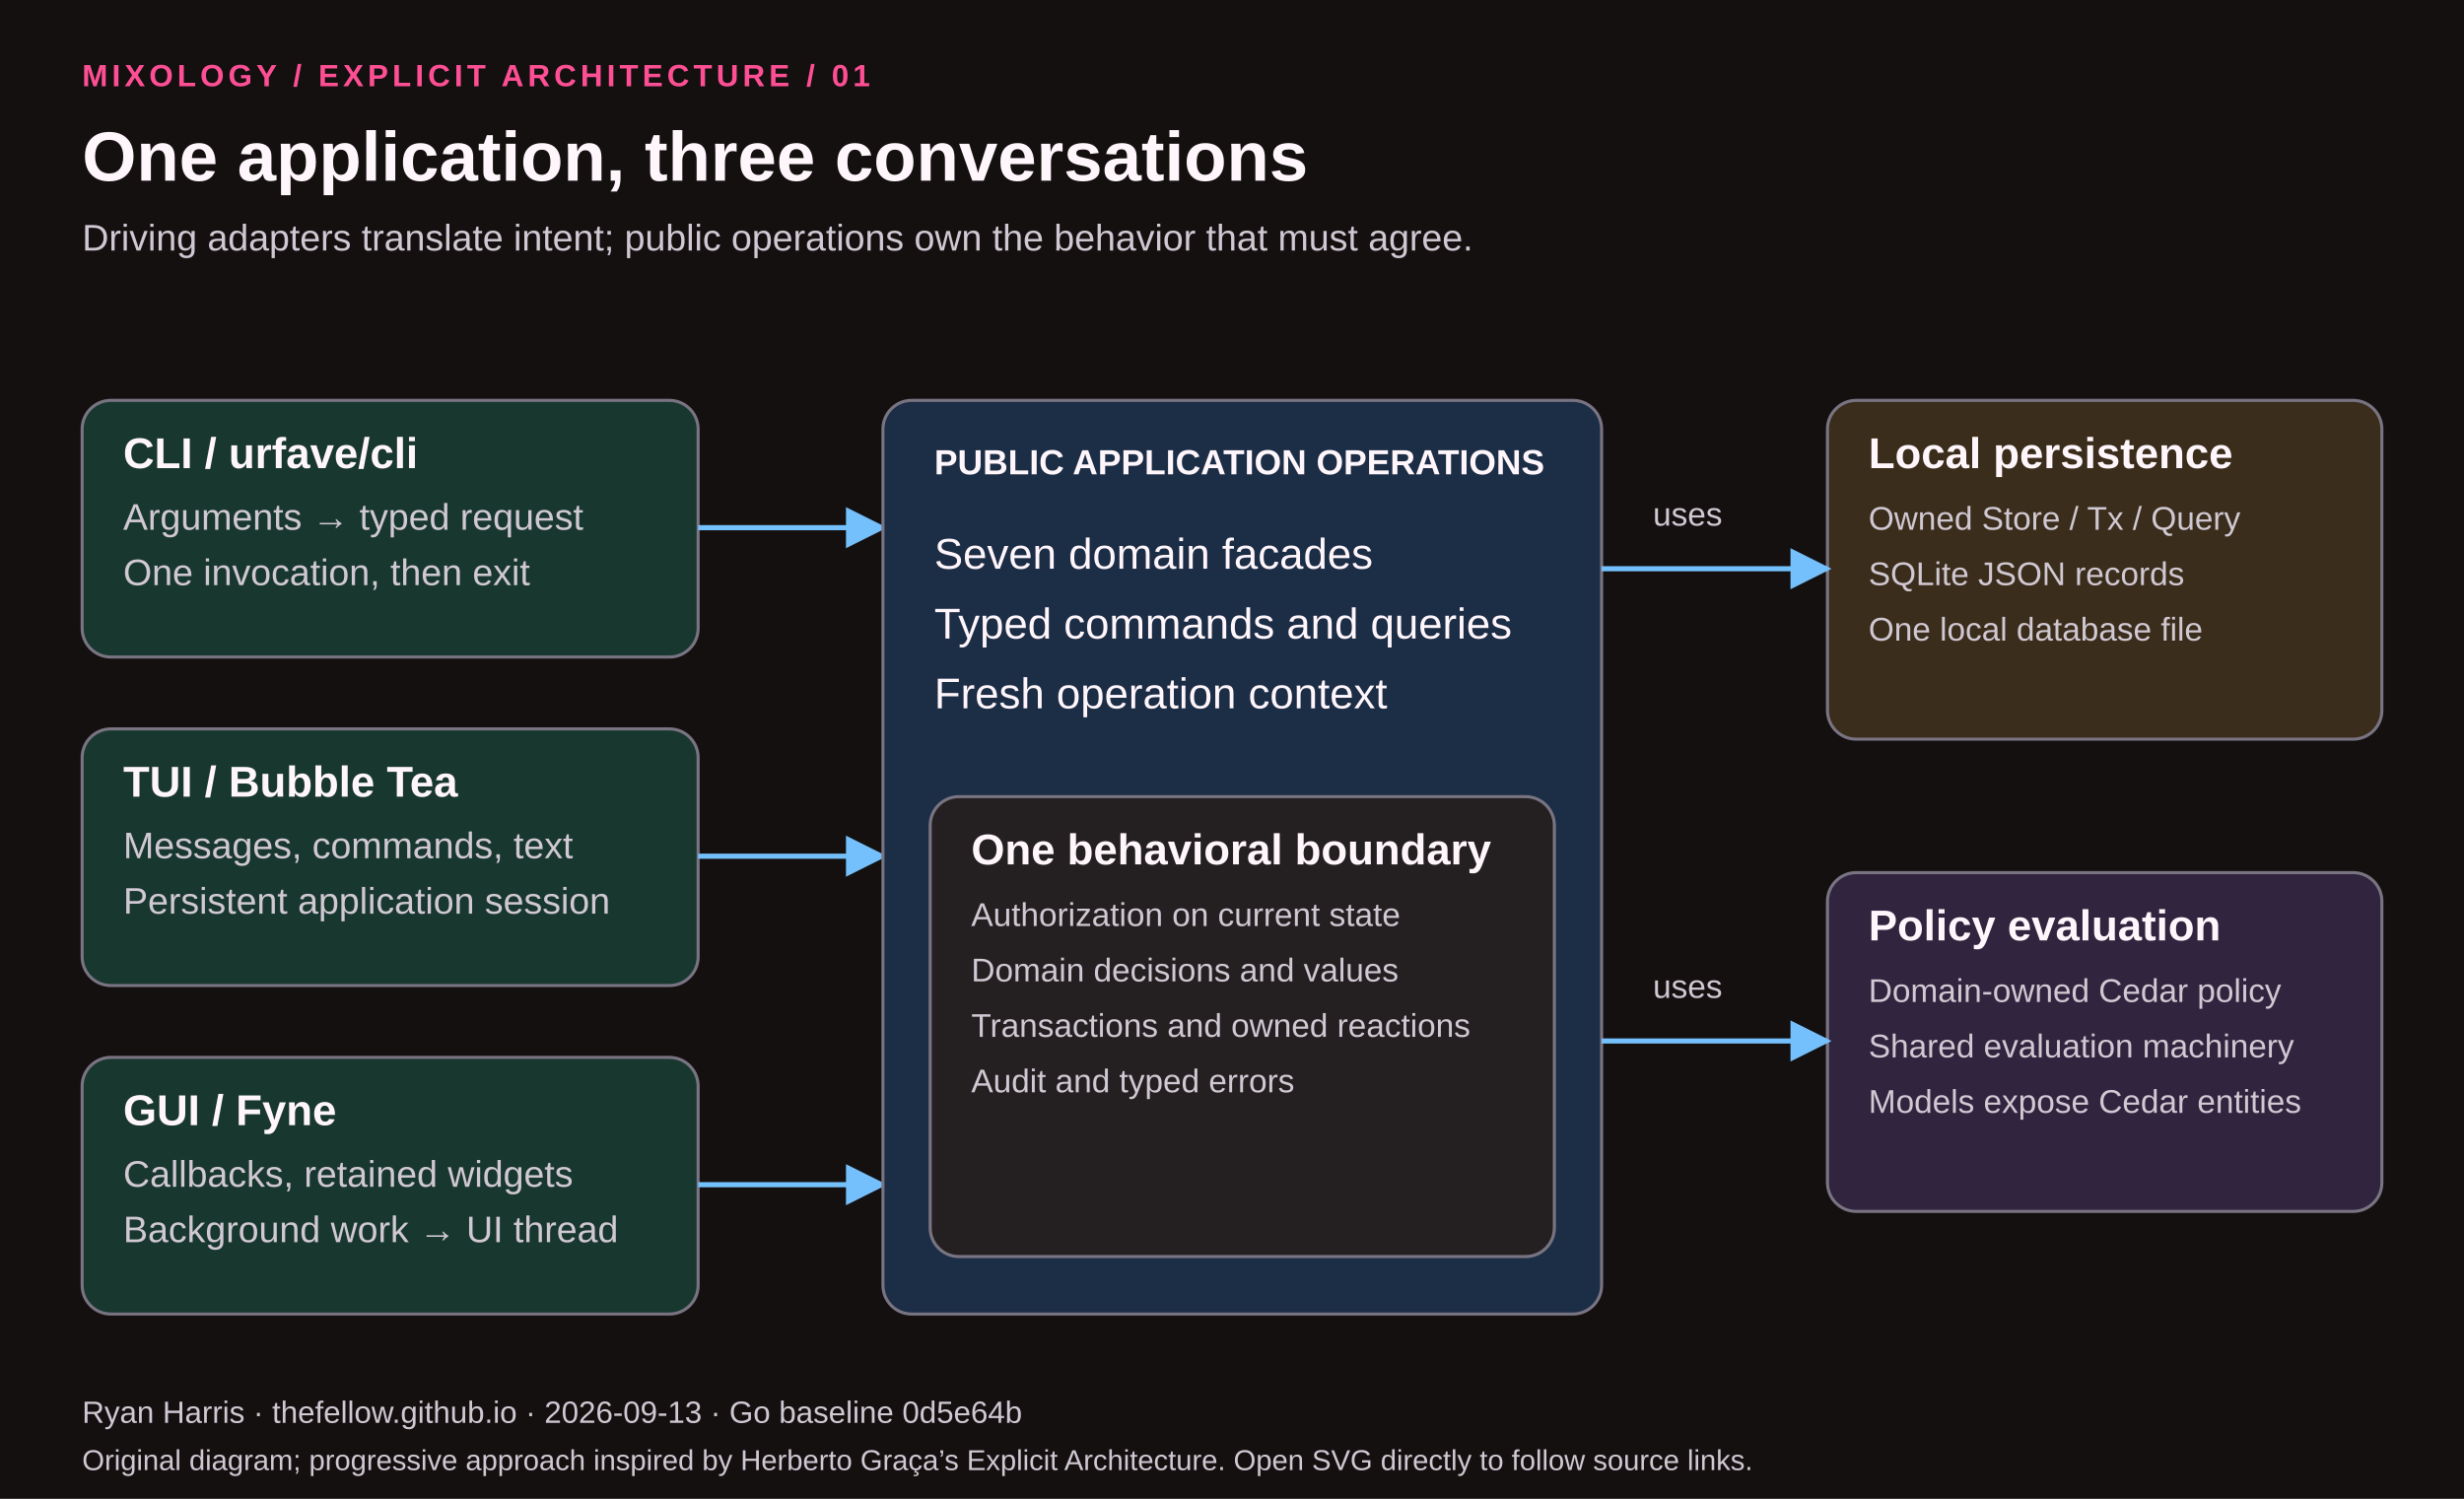
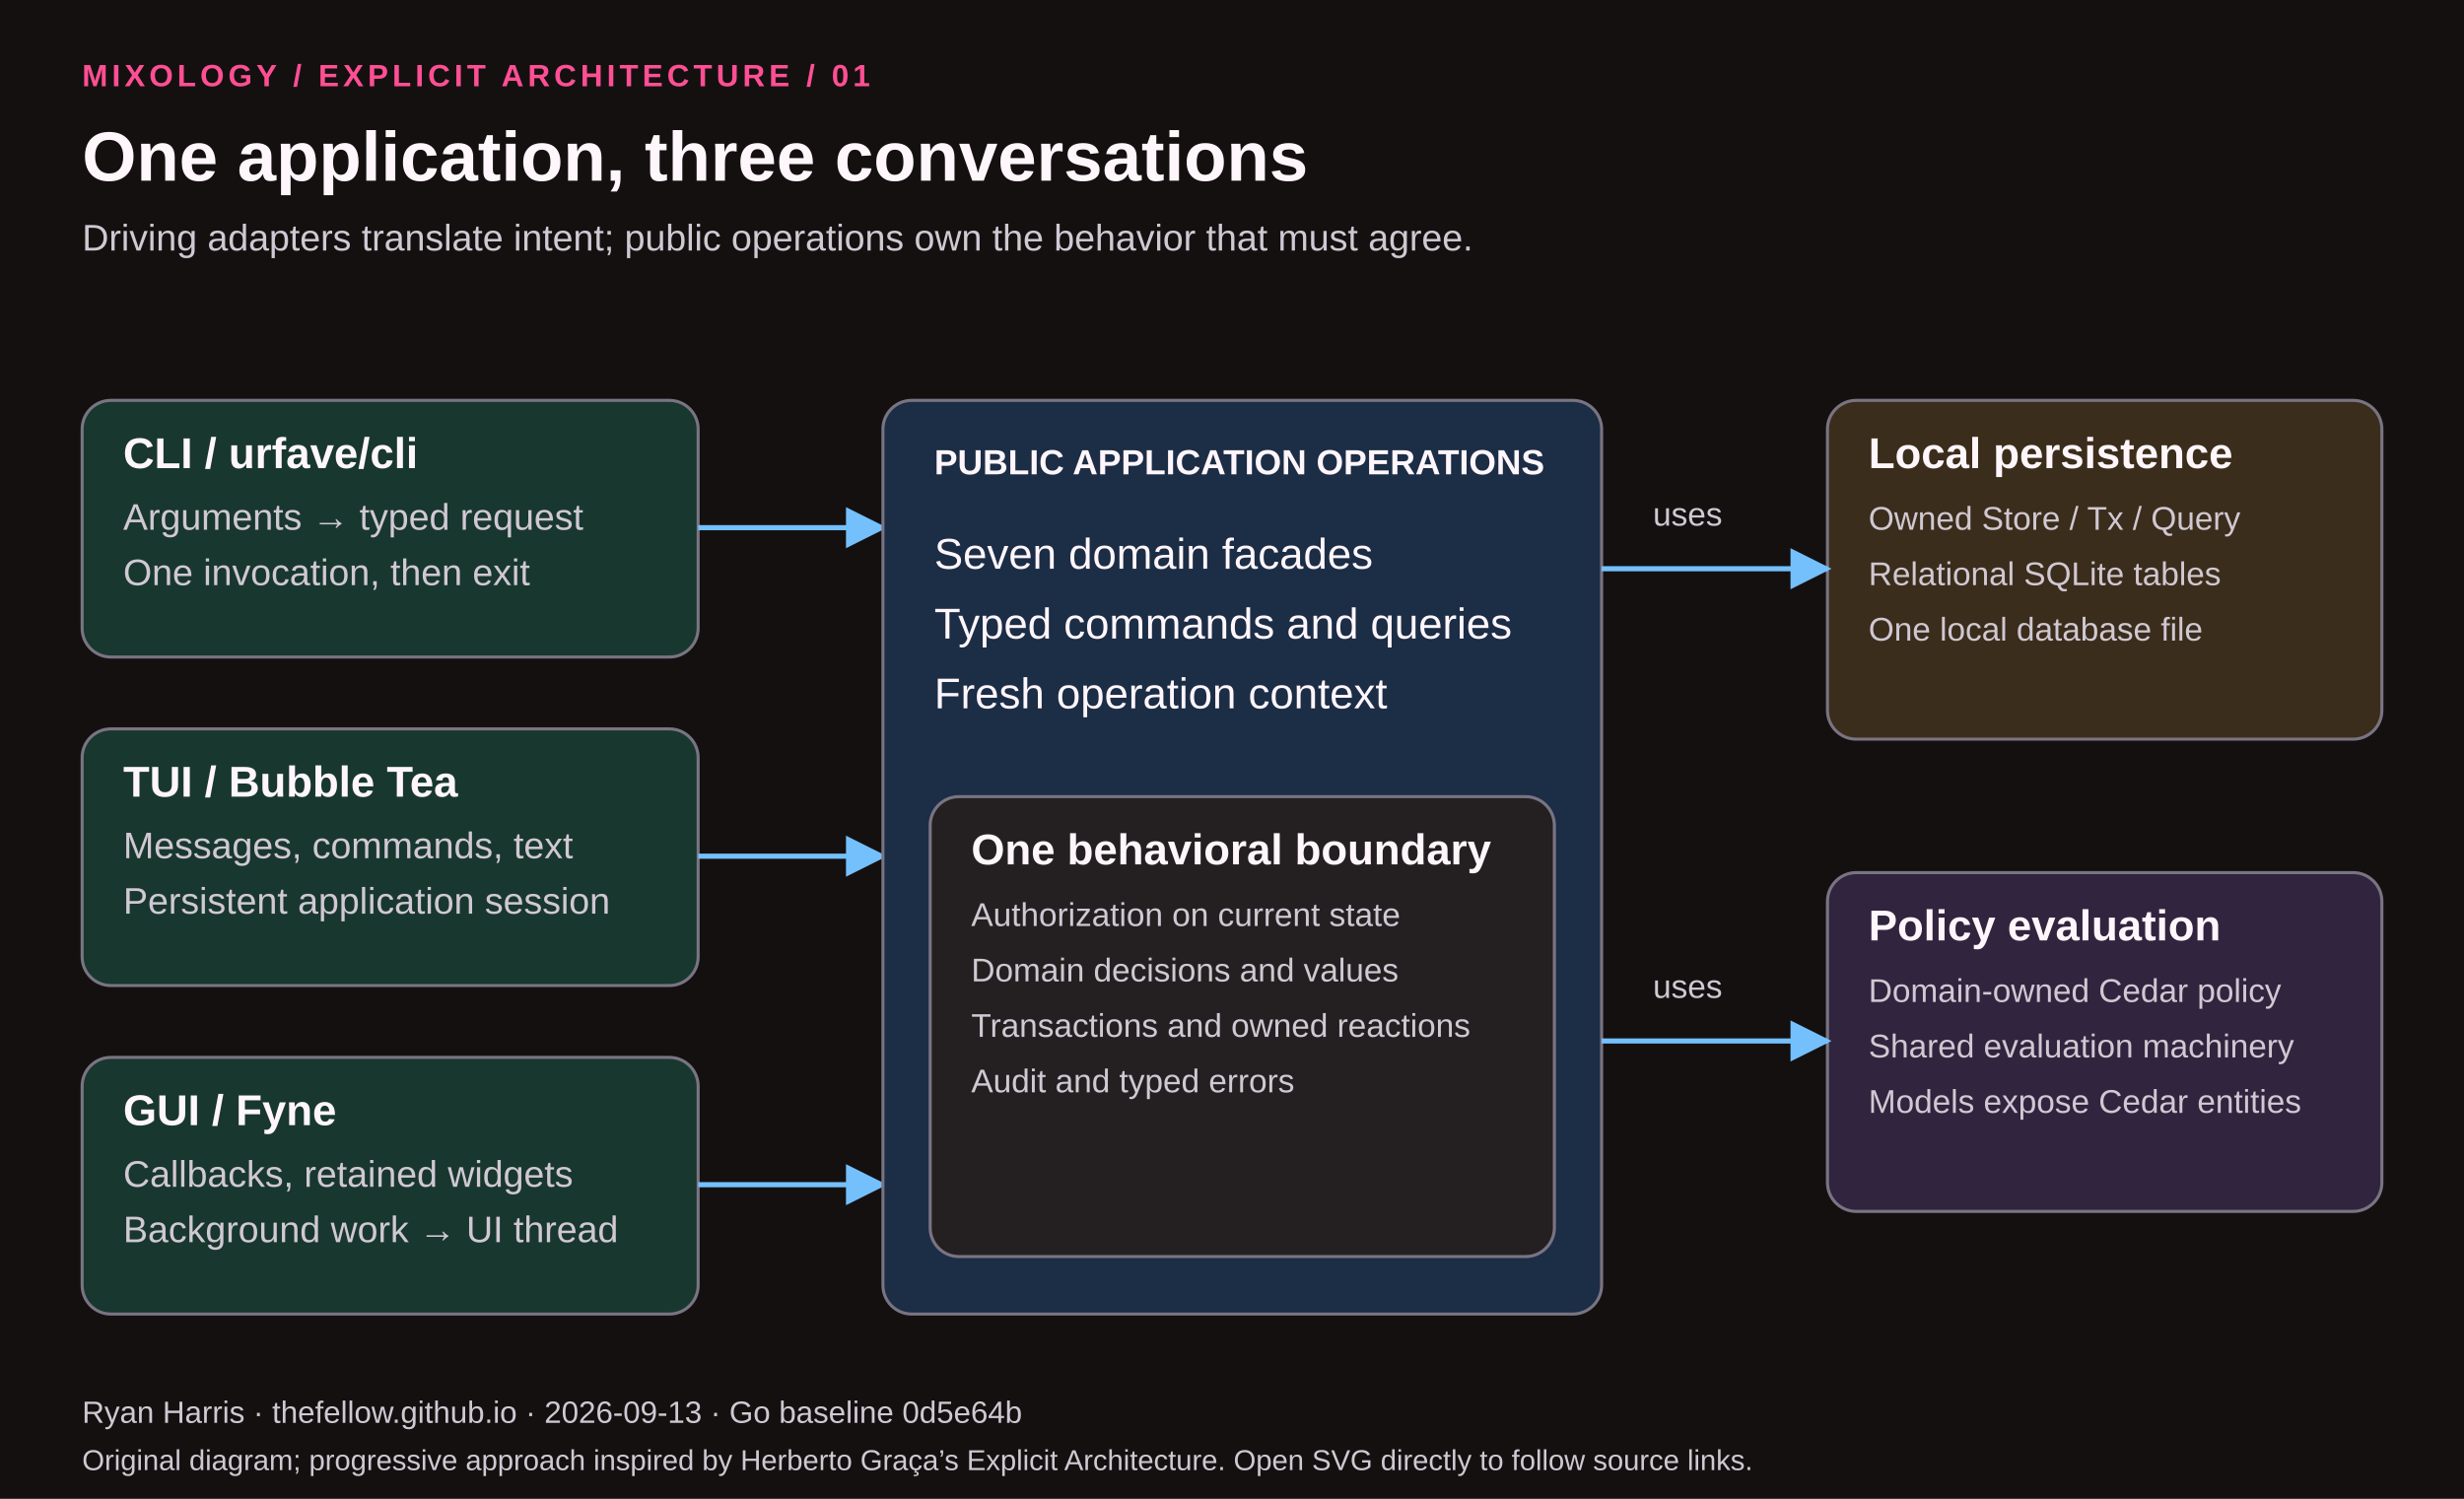
<svg xmlns="http://www.w3.org/2000/svg" xmlns:xlink="http://www.w3.org/1999/xlink" width="1200" height="730" viewBox="0 0 1200 730" role="img" aria-labelledby="title desc">
  <defs>
    <marker id="arrow" viewBox="0 0 10 10" refX="9" refY="5" markerWidth="8" markerHeight="8" orient="auto-start-reverse">
      <path d="M 0 0 L 10 5 L 0 10 z" fill="#74c0fc" />
    </marker>
    <marker id="flow" viewBox="0 0 10 10" refX="9" refY="5" markerWidth="8" markerHeight="8" orient="auto-start-reverse">
      <path d="M 0 0 L 10 5 L 0 10 z" fill="#ffc36b" />
    </marker>
  </defs>
  <style>text {font-family:Arial,Helvetica,sans-serif;fill:#fff6fb} a:hover rect {stroke:#ff4f94;stroke-width:3} .muted {fill:#d0c8d2} .mono {font-family:monospace} .eyebrow {font-weight:700;letter-spacing:2px;fill:#ff4f94}</style>
  <rect x="0" y="0" width="1200" height="730" rx="0" fill="#141010" stroke="none" stroke-width="1.5" />
  <text x="40.0" y="42.0" font-size="15" text-anchor="start" class="eyebrow">MIXOLOGY / EXPLICIT ARCHITECTURE / 01</text>
  <text x="40.0" y="88.0" font-size="34" text-anchor="start" font-weight="700">One application, three conversations</text>
  <text x="40.0" y="122.0" font-size="18" text-anchor="start" class="muted">Driving adapters translate intent; public operations own the behavior that must agree.</text>
-   <a href="https://github.com/TheFellow/go-modular-monolith/blob/0d5e64b0455f7a5c96d4afada64654a5fdbb9a2c/main/cli/README.md" xlink:href="https://github.com/TheFellow/go-modular-monolith/blob/0d5e64b0455f7a5c96d4afada64654a5fdbb9a2c/main/cli/README.md" target="_blank">
+   <a href="https://github.com/TheFellow/go-modular-monolith/blob/1b6a586180c116eb1231b3e108e151879881b69b/main/cli/README.md" xlink:href="https://github.com/TheFellow/go-modular-monolith/blob/1b6a586180c116eb1231b3e108e151879881b69b/main/cli/README.md" target="_blank">
    <rect x="40" y="195" width="300" height="125" rx="14" fill="#18372f" stroke="#797482" stroke-width="1.5" />
    <text x="60.0" y="228.0" font-size="21" text-anchor="start" font-weight="700">CLI / urfave/cli</text>
    <text x="60.0" y="258.0" font-size="18" text-anchor="start" class="muted">Arguments → typed request</text>
    <text x="60.0" y="285.0" font-size="18" text-anchor="start" class="muted">One invocation, then exit</text>
  </a>
  <path d="M340,257 L430,257" fill="none" stroke="#74c0fc" stroke-width="2.5" marker-end="url(#arrow)" />
-   <a href="https://github.com/TheFellow/go-modular-monolith/blob/0d5e64b0455f7a5c96d4afada64654a5fdbb9a2c/main/tui/README.md" xlink:href="https://github.com/TheFellow/go-modular-monolith/blob/0d5e64b0455f7a5c96d4afada64654a5fdbb9a2c/main/tui/README.md" target="_blank">
+   <a href="https://github.com/TheFellow/go-modular-monolith/blob/1b6a586180c116eb1231b3e108e151879881b69b/main/tui/README.md" xlink:href="https://github.com/TheFellow/go-modular-monolith/blob/1b6a586180c116eb1231b3e108e151879881b69b/main/tui/README.md" target="_blank">
    <rect x="40" y="355" width="300" height="125" rx="14" fill="#18372f" stroke="#797482" stroke-width="1.5" />
    <text x="60.0" y="388.0" font-size="21" text-anchor="start" font-weight="700">TUI / Bubble Tea</text>
    <text x="60.0" y="418.0" font-size="18" text-anchor="start" class="muted">Messages, commands, text</text>
    <text x="60.0" y="445.0" font-size="18" text-anchor="start" class="muted">Persistent application session</text>
  </a>
  <path d="M340,417 L430,417" fill="none" stroke="#74c0fc" stroke-width="2.5" marker-end="url(#arrow)" />
-   <a href="https://github.com/TheFellow/go-modular-monolith/blob/0d5e64b0455f7a5c96d4afada64654a5fdbb9a2c/main/gui/README.md" xlink:href="https://github.com/TheFellow/go-modular-monolith/blob/0d5e64b0455f7a5c96d4afada64654a5fdbb9a2c/main/gui/README.md" target="_blank">
+   <a href="https://github.com/TheFellow/go-modular-monolith/blob/1b6a586180c116eb1231b3e108e151879881b69b/main/gui/README.md" xlink:href="https://github.com/TheFellow/go-modular-monolith/blob/1b6a586180c116eb1231b3e108e151879881b69b/main/gui/README.md" target="_blank">
    <rect x="40" y="515" width="300" height="125" rx="14" fill="#18372f" stroke="#797482" stroke-width="1.5" />
    <text x="60.0" y="548.0" font-size="21" text-anchor="start" font-weight="700">GUI / Fyne</text>
    <text x="60.0" y="578.0" font-size="18" text-anchor="start" class="muted">Callbacks, retained widgets</text>
    <text x="60.0" y="605.0" font-size="18" text-anchor="start" class="muted">Background work → UI thread</text>
  </a>
  <path d="M340,577 L430,577" fill="none" stroke="#74c0fc" stroke-width="2.5" marker-end="url(#arrow)" />
  <rect x="430" y="195" width="350" height="445" rx="14" fill="#1c2d46" stroke="#797482" stroke-width="1.5" />
  <text x="455.0" y="231.0" font-size="17" text-anchor="start" font-weight="700">PUBLIC APPLICATION OPERATIONS</text>
  <text x="455.0" y="277.0" font-size="21" text-anchor="start">Seven domain facades</text>
  <text x="455.0" y="311.0" font-size="21" text-anchor="start">Typed commands and queries</text>
  <text x="455.0" y="345.0" font-size="21" text-anchor="start">Fresh operation context</text>
-   <a href="https://github.com/TheFellow/go-modular-monolith/blob/0d5e64b0455f7a5c96d4afada64654a5fdbb9a2c/pkg/middleware/README.md" xlink:href="https://github.com/TheFellow/go-modular-monolith/blob/0d5e64b0455f7a5c96d4afada64654a5fdbb9a2c/pkg/middleware/README.md" target="_blank">
+   <a href="https://github.com/TheFellow/go-modular-monolith/blob/1b6a586180c116eb1231b3e108e151879881b69b/pkg/middleware/README.md" xlink:href="https://github.com/TheFellow/go-modular-monolith/blob/1b6a586180c116eb1231b3e108e151879881b69b/pkg/middleware/README.md" target="_blank">
    <rect x="453" y="388" width="304" height="224" rx="14" fill="#242021" stroke="#797482" stroke-width="1.5" />
    <text x="473.0" y="421.0" font-size="21" text-anchor="start" font-weight="700">One behavioral boundary</text>
    <text x="473.0" y="451.0" font-size="16" text-anchor="start" class="muted">Authorization on current state</text>
    <text x="473.0" y="478.0" font-size="16" text-anchor="start" class="muted">Domain decisions and values</text>
    <text x="473.0" y="505.0" font-size="16" text-anchor="start" class="muted">Transactions and owned reactions</text>
    <text x="473.0" y="532.0" font-size="16" text-anchor="start" class="muted">Audit and typed errors</text>
  </a>
-   <a href="https://github.com/TheFellow/go-modular-monolith/blob/0d5e64b0455f7a5c96d4afada64654a5fdbb9a2c/pkg/store/README.md" xlink:href="https://github.com/TheFellow/go-modular-monolith/blob/0d5e64b0455f7a5c96d4afada64654a5fdbb9a2c/pkg/store/README.md" target="_blank">
+   <a href="https://github.com/TheFellow/go-modular-monolith/blob/1b6a586180c116eb1231b3e108e151879881b69b/pkg/store/README.md" xlink:href="https://github.com/TheFellow/go-modular-monolith/blob/1b6a586180c116eb1231b3e108e151879881b69b/pkg/store/README.md" target="_blank">
    <rect x="890" y="195" width="270" height="165" rx="14" fill="#3b2d1b" stroke="#797482" stroke-width="1.5" />
    <text x="910.0" y="228.0" font-size="21" text-anchor="start" font-weight="700">Local persistence</text>
    <text x="910.0" y="258.0" font-size="16" text-anchor="start" class="muted">Owned Store / Tx / Query</text>
-     <text x="910.0" y="285.0" font-size="16" text-anchor="start" class="muted">SQLite JSON records</text>
+     <text x="910.0" y="285.0" font-size="16" text-anchor="start" class="muted">Relational SQLite tables</text>
    <text x="910.0" y="312.0" font-size="16" text-anchor="start" class="muted">One local database file</text>
  </a>
-   <a href="https://github.com/TheFellow/go-modular-monolith/blob/0d5e64b0455f7a5c96d4afada64654a5fdbb9a2c/pkg/authz/README.md" xlink:href="https://github.com/TheFellow/go-modular-monolith/blob/0d5e64b0455f7a5c96d4afada64654a5fdbb9a2c/pkg/authz/README.md" target="_blank">
+   <a href="https://github.com/TheFellow/go-modular-monolith/blob/1b6a586180c116eb1231b3e108e151879881b69b/pkg/authz/README.md" xlink:href="https://github.com/TheFellow/go-modular-monolith/blob/1b6a586180c116eb1231b3e108e151879881b69b/pkg/authz/README.md" target="_blank">
    <rect x="890" y="425" width="270" height="165" rx="14" fill="#30243e" stroke="#797482" stroke-width="1.5" />
    <text x="910.0" y="458.0" font-size="21" text-anchor="start" font-weight="700">Policy evaluation</text>
    <text x="910.0" y="488.0" font-size="16" text-anchor="start" class="muted">Domain-owned Cedar policy</text>
    <text x="910.0" y="515.0" font-size="16" text-anchor="start" class="muted">Shared evaluation machinery</text>
    <text x="910.0" y="542.0" font-size="16" text-anchor="start" class="muted">Models expose Cedar entities</text>
  </a>
  <path d="M780,277 L890,277" fill="none" stroke="#74c0fc" stroke-width="2.5" marker-end="url(#arrow)" />
  <path d="M780,507 L890,507" fill="none" stroke="#74c0fc" stroke-width="2.5" marker-end="url(#arrow)" />
  <text x="805.0" y="256.0" font-size="16" text-anchor="start" class="muted">uses</text>
  <text x="805.0" y="486.0" font-size="16" text-anchor="start" class="muted">uses</text>
  <text x="40.0" y="693.0" font-size="15" text-anchor="start" class="muted">Ryan Harris · thefellow.github.io · 2026-09-13 · Go baseline 0d5e64b</text>
  <text x="40.0" y="716.0" font-size="14" text-anchor="start" class="muted">Original diagram; progressive approach inspired by Herberto Graça’s Explicit Architecture. Open SVG directly to follow source links.</text>
</svg>
